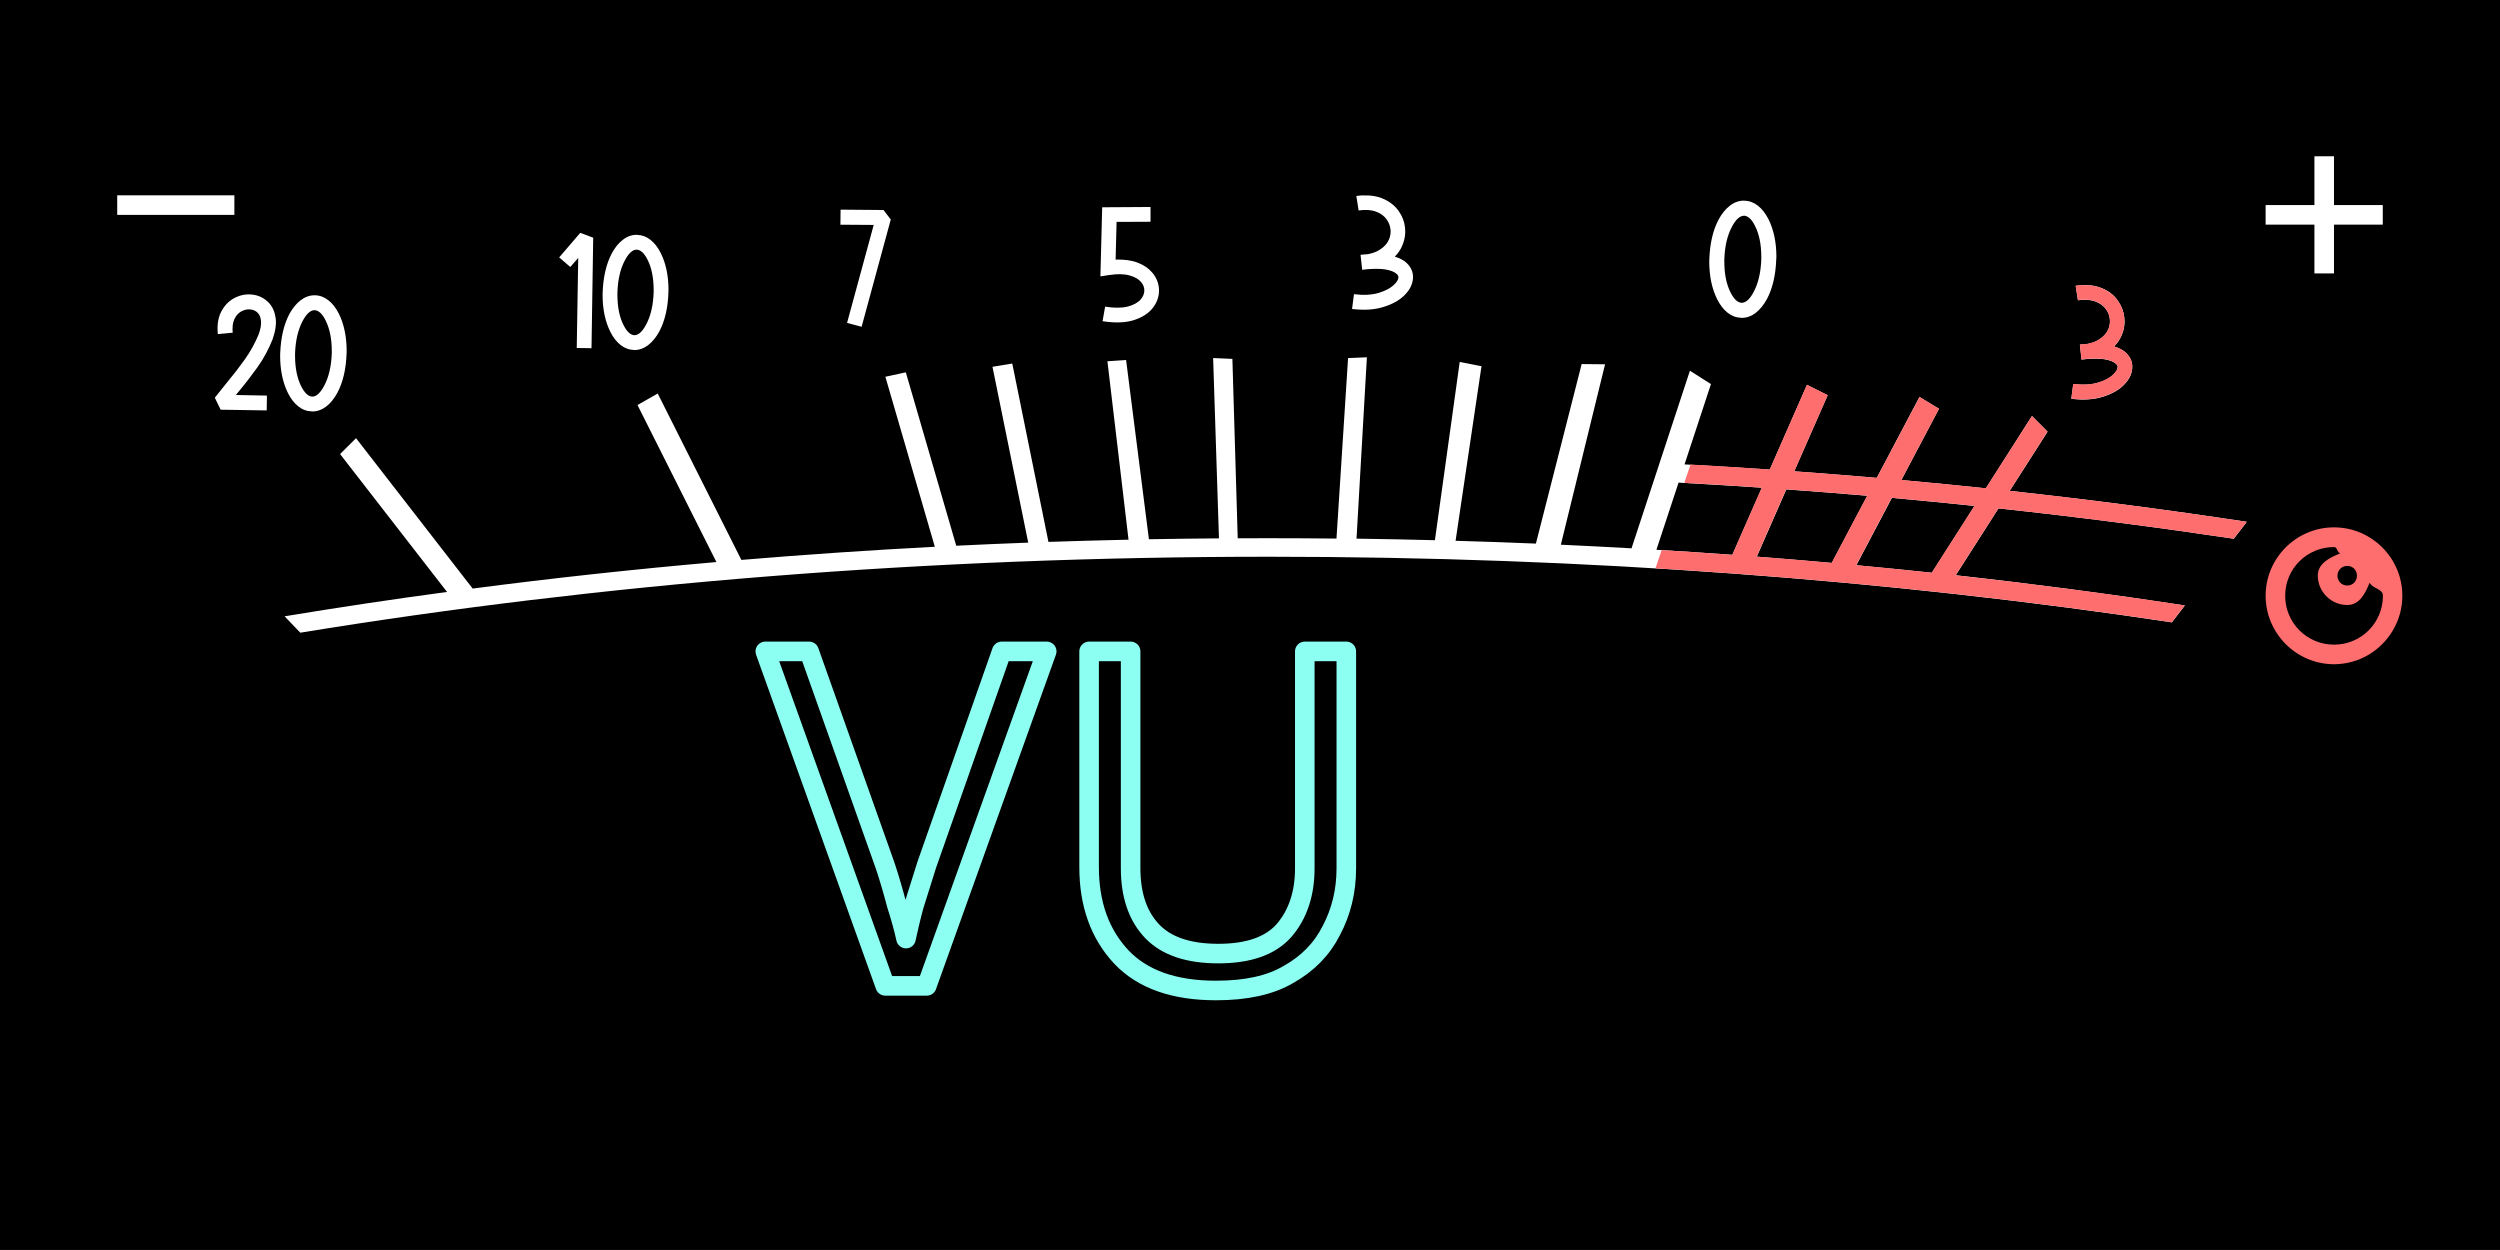
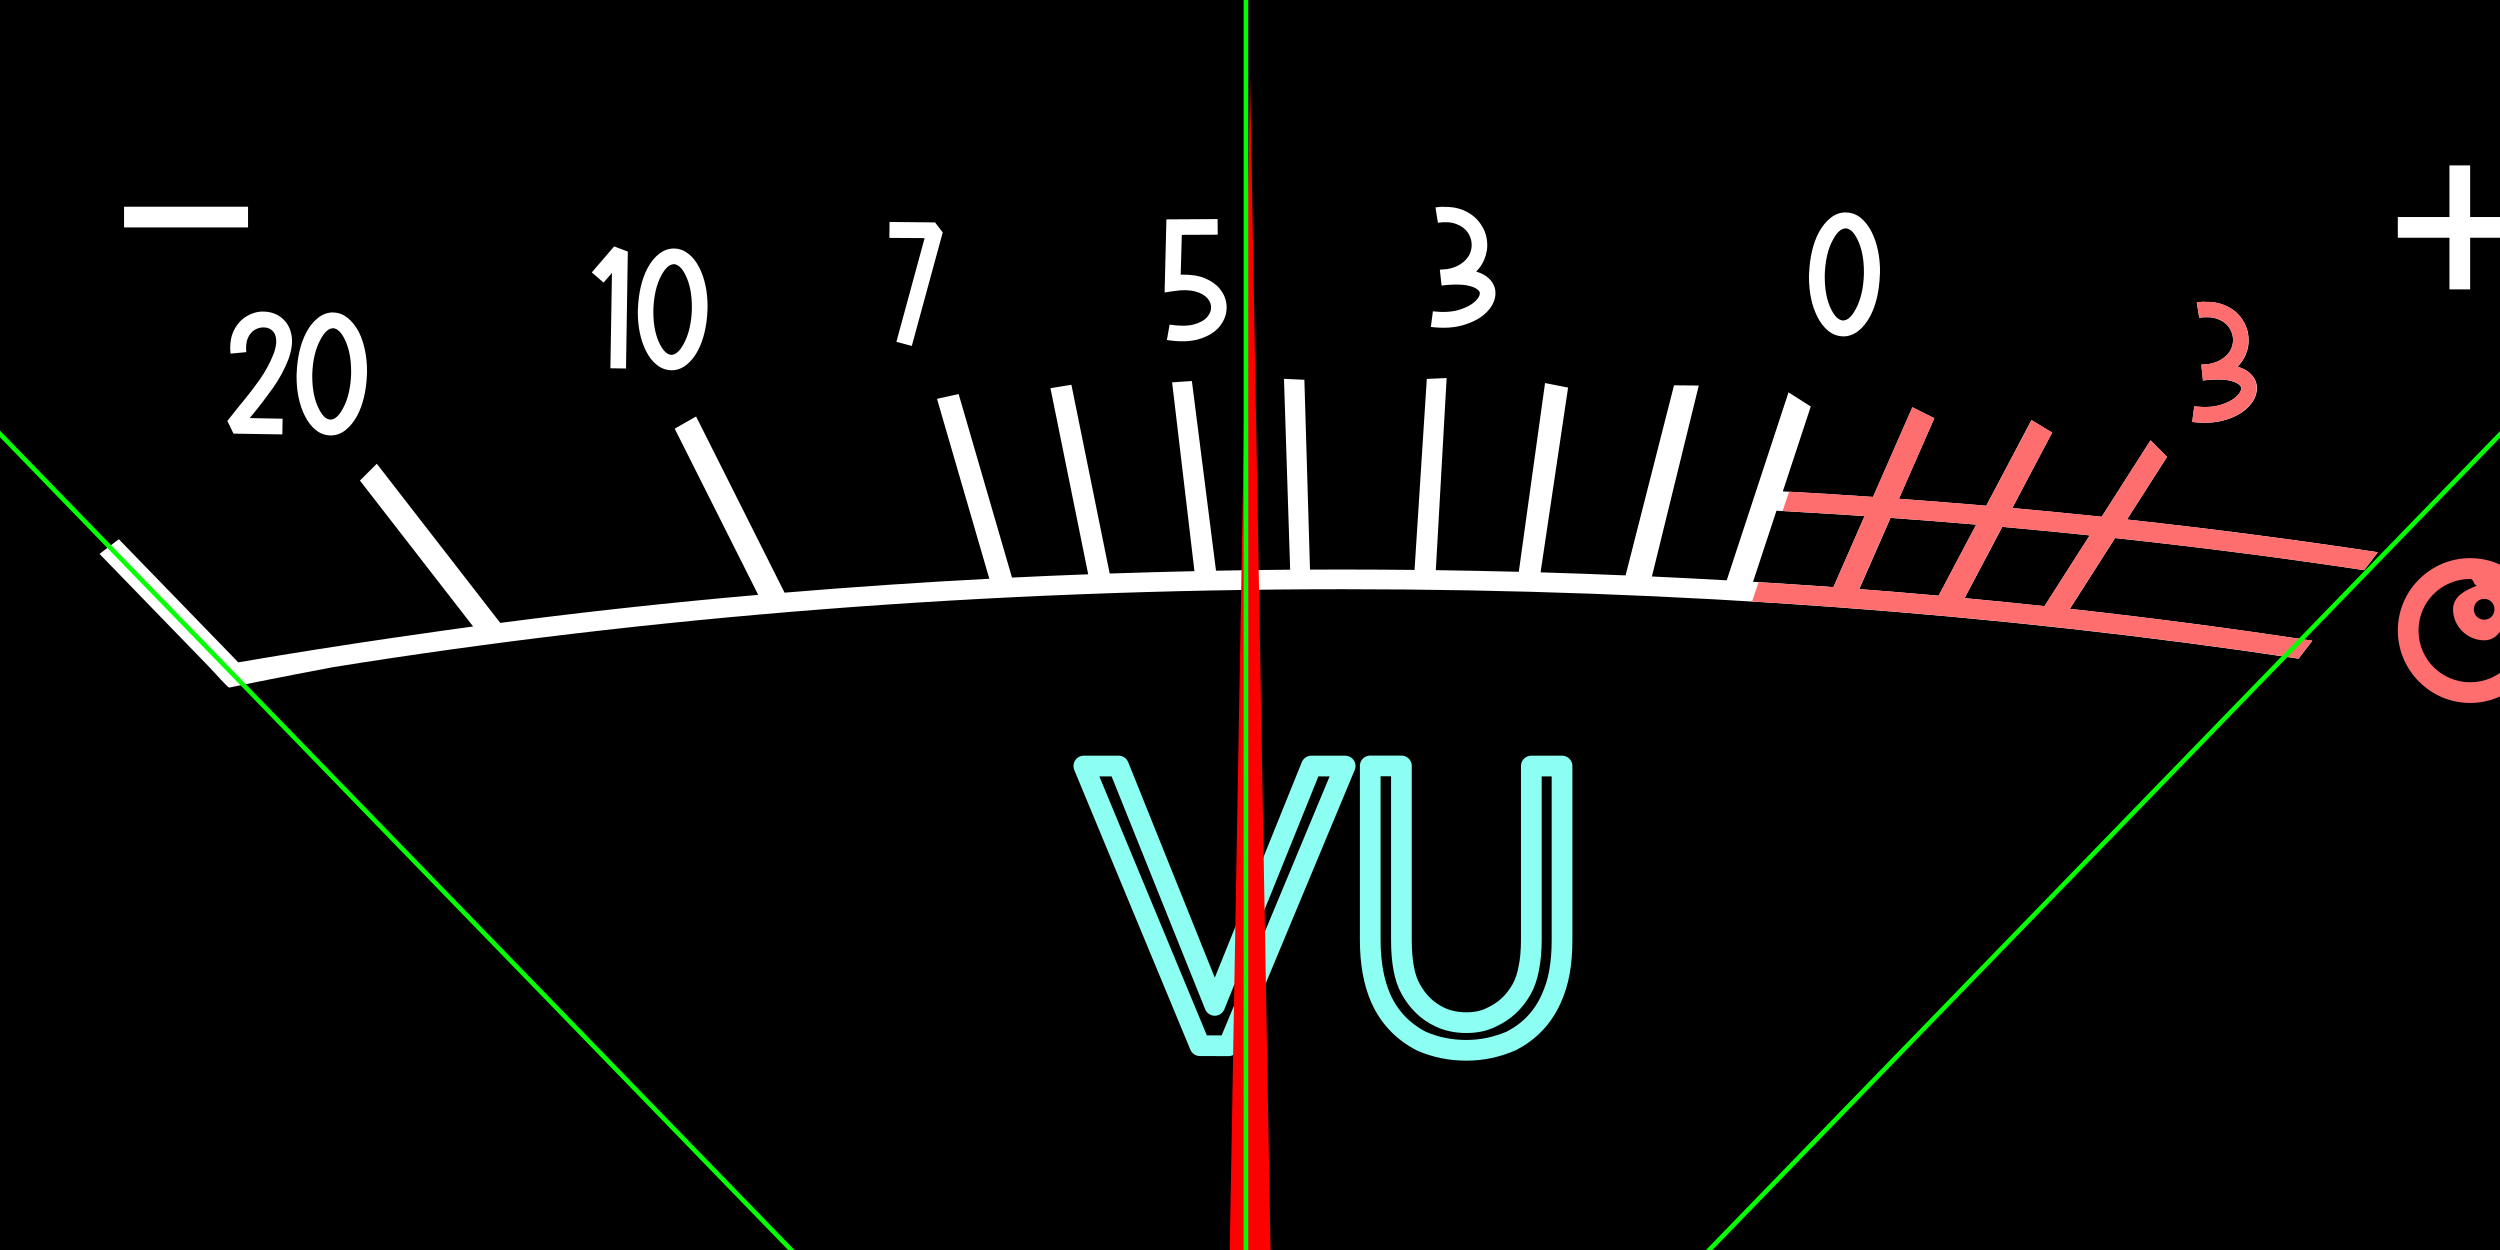
- <svg xmlns="http://www.w3.org/2000/svg" width="33.867mm" height="16.933mm" viewBox="0 0 33.867 16.933" version="1.1" id="svg1" xml:space="preserve">
+ <svg xmlns="http://www.w3.org/2000/svg" width="128" height="64" viewBox="0 0 32 16" version="1.1" id="svg1" xml:space="preserve">
  <defs id="defs1" />
-   <rect style="fill:#000000;fill-opacity:1;stroke:none;stroke-width:0.529;stroke-linejoin:round;stroke-miterlimit:0;stroke-opacity:0.635" id="rect2" width="33.867" height="16.933" x="4.9462892e-07" y="-1.743164e-06" />
+   <rect style="fill:#000000;fill-opacity:1;stroke:none;stroke-width:0.14;stroke-linejoin:round;stroke-miterlimit:0;stroke-opacity:0.635" id="rect2" width="33.867" height="16.933" x="0" y="0" />
  <rect style="fill:#ffffff;fill-opacity:1;stroke:none;stroke-width:0.529;stroke-linejoin:round;stroke-miterlimit:0;stroke-opacity:0.635" id="rect1" width="1.587" height="0.265" x="1.588" y="2.646" />
  <path id="rect3" style="fill:#ffffff;fill-opacity:1;stroke:none;stroke-width:0.529;stroke-linejoin:round;stroke-miterlimit:0;stroke-opacity:0.635" d="m 31.353,2.117 v 0.661 h -0.661 v 0.265 h 0.661 v 0.661 h 0.265 V 3.043 h 0.661 V 2.778 H 31.618 V 2.117 Z" />
-   <path id="text4" style="font-size:70.556px;line-height:1.1;font-family:Moomycraft;-inkscape-font-specification:'Moomycraft, Normal';text-align:center;letter-spacing:0px;text-anchor:middle;fill:#ffffff;stroke-width:0.016;stroke-linejoin:round;stroke-miterlimit:0;stroke-opacity:0.635" d="m 18.473,2.646 c -0.032,10e-4 -0.065,0.004 -0.099,0.009 l 0.031,0.196 c 0.094,-0.013 0.173,-0.008 0.238,0.017 0.064,0.024 0.113,0.061 0.145,0.109 0.027,0.039 0.043,0.082 0.049,0.129 0.005,0.047 -0.002,0.093 -0.02,0.137 -0.023,0.055 -0.065,0.102 -0.127,0.141 -0.042,0.027 -0.093,0.046 -0.153,0.058 v 5.2e-4 c -0.034,0.002 -0.069,0.005 -0.106,0.009 l 0.022,0.202 h 0.003 v 10e-4 c 0.025,-0.002 0.05,-0.005 0.074,-0.008 0.095,-0.007 0.173,-0.006 0.234,0.003 0.076,0.013 0.129,0.034 0.159,0.064 0.016,0.015 0.023,0.031 0.021,0.049 -0.004,0.027 -0.02,0.056 -0.051,0.086 -0.048,0.051 -0.12,0.09 -0.215,0.119 -0.095,0.028 -0.207,0.034 -0.336,0.018 l -0.026,0.2 c 0.164,0.02 0.308,0.011 0.431,-0.029 0.124,-0.039 0.22,-0.094 0.287,-0.165 0.062,-0.064 0.097,-0.133 0.106,-0.207 0.01,-0.083 -0.017,-0.157 -0.083,-0.221 -0.038,-0.037 -0.092,-0.065 -0.162,-0.087 0.046,-0.046 0.081,-0.098 0.104,-0.156 0.032,-0.077 0.044,-0.155 0.035,-0.235 -0.008,-0.08 -0.036,-0.154 -0.083,-0.222 -0.053,-0.077 -0.128,-0.136 -0.225,-0.176 -0.073,-0.03 -0.157,-0.044 -0.252,-0.04 z m 5.152,0.072 c -0.069,0 -0.132,0.023 -0.191,0.069 -0.059,0.045 -0.11,0.108 -0.153,0.188 -0.076,0.144 -0.117,0.322 -0.125,0.535 l -0.001,0.034 c 0,0.197 0.036,0.367 0.107,0.51 0.039,0.077 0.086,0.138 0.141,0.182 0.055,0.044 0.116,0.067 0.183,0.069 h 0.004 0.001 10e-4 v 5.1e-4 h -5.17e-4 v 5.2e-4 h 0.002 c 0.069,0 0.132,-0.022 0.191,-0.068 0.059,-0.046 0.11,-0.109 0.153,-0.189 0.076,-0.144 0.117,-0.322 0.125,-0.535 l 0.002,-0.034 c 0,-0.197 -0.036,-0.367 -0.107,-0.51 -0.039,-0.077 -0.086,-0.138 -0.141,-0.182 -0.055,-0.044 -0.116,-0.067 -0.183,-0.069 h -0.003 -0.002 v -10e-4 z m -8.039,0.086 -0.655,0.004 -0.024,0.936 0.118,-0.018 c 0.111,-0.017 0.203,-0.015 0.275,0.005 0.072,0.019 0.125,0.05 0.159,0.091 0.029,0.035 0.044,0.074 0.043,0.115 -6.93e-4,0.042 -0.017,0.081 -0.048,0.118 -0.038,0.044 -0.097,0.077 -0.177,0.098 -0.08,0.02 -0.182,0.021 -0.306,0.001 l -0.035,0.197 c 0.164,0.026 0.302,0.022 0.413,-0.011 0.111,-0.034 0.196,-0.085 0.255,-0.153 0.063,-0.075 0.096,-0.157 0.097,-0.246 0.001,-0.089 -0.028,-0.171 -0.089,-0.245 -0.047,-0.057 -0.112,-0.103 -0.195,-0.136 -0.084,-0.033 -0.185,-0.047 -0.304,-0.043 l 0.013,-0.511 0.46,-0.002 z m -4.199,0.036 -0.002,0.204 0.451,0.003 -0.361,1.327 0.197,0.053 0.395,-1.453 -0.098,-0.129 z m 12.237,0.082 h 0.001 0.003 10e-4 c 0.054,0.005 0.103,0.051 0.146,0.139 0.057,0.112 0.085,0.252 0.085,0.419 v 0.025 0.005 c -0.006,0.179 -0.041,0.327 -0.103,0.444 -0.052,0.099 -0.107,0.148 -0.163,0.148 h -0.002 c -3.33e-4,-3e-5 -7.01e-4,3e-5 -0.001,0 h -0.001 c -0.053,-0.005 -0.102,-0.052 -0.146,-0.139 -0.057,-0.112 -0.085,-0.252 -0.085,-0.419 v -0.024 -0.005 c 0.006,-0.179 0.041,-0.327 0.103,-0.443 0.052,-0.098 0.106,-0.148 0.162,-0.149 z M 7.861,3.154 7.575,3.487 7.726,3.617 7.833,3.494 7.813,4.714 8.013,4.717 8.036,3.22 Z m 0.764,0.027 c -0.067,0 -0.13,0.022 -0.188,0.068 -0.058,0.044 -0.108,0.106 -0.15,0.185 -0.074,0.141 -0.115,0.316 -0.123,0.526 l -10e-4,0.033 c 0,0.194 0.035,0.361 0.105,0.502 0.038,0.076 0.084,0.135 0.138,0.178 0.054,0.043 0.115,0.066 0.181,0.068 h 0.003 0.001 5.17e-4 v 5.2e-4 h -5.17e-4 v 5.2e-4 h 0.002 c 0.067,0 0.13,-0.023 0.188,-0.067 C 8.84,4.629 8.89,4.567 8.932,4.489 9.007,4.347 9.048,4.172 9.055,3.963 l 10e-4,-0.034 C 9.056,3.735 9.021,3.568 8.951,3.428 8.913,3.352 8.866,3.292 8.812,3.249 8.758,3.206 8.698,3.184 8.631,3.182 h -0.003 -0.002 v -0.001 z m -0.001,0.201 h 0.001 0.003 c 0.053,0.005 0.101,0.05 0.144,0.136 0.056,0.111 0.083,0.248 0.083,0.412 v 0.024 0.005 c -0.006,0.176 -0.04,0.321 -0.101,0.436 -0.051,0.097 -0.105,0.146 -0.16,0.146 h -5.17e-4 -0.002 C 8.539,4.537 8.491,4.491 8.447,4.404 8.391,4.294 8.364,4.156 8.364,3.992 v -0.024 -0.005 C 8.37,3.788 8.403,3.642 8.465,3.527 8.516,3.431 8.569,3.382 8.624,3.382 Z m 19.595,0.481 c -0.032,0.001 -0.065,0.004 -0.1,0.009 l 0.031,0.196 c 0.094,-0.013 0.173,-0.008 0.238,0.017 0.064,0.024 0.113,0.061 0.145,0.109 0.027,0.039 0.044,0.082 0.049,0.129 0.005,0.047 -0.002,0.093 -0.02,0.137 -0.023,0.055 -0.065,0.102 -0.127,0.141 -0.042,0.027 -0.093,0.046 -0.154,0.058 v 5.2e-4 c -0.034,0.002 -0.069,0.005 -0.105,0.009 l 0.022,0.202 h 0.003 v 0.001 c 0.025,-0.002 0.049,-0.005 0.073,-0.008 0.095,-0.007 0.173,-0.006 0.234,0.003 0.076,0.013 0.129,0.034 0.159,0.064 0.016,0.015 0.023,0.031 0.021,0.049 -0.004,0.027 -0.02,0.056 -0.051,0.086 -0.048,0.051 -0.12,0.091 -0.215,0.119 -0.095,0.028 -0.207,0.034 -0.336,0.018 l -0.026,0.2 c 0.164,0.02 0.308,0.011 0.431,-0.029 0.124,-0.039 0.219,-0.094 0.286,-0.165 0.062,-0.064 0.098,-0.133 0.107,-0.207 0.01,-0.083 -0.017,-0.157 -0.083,-0.221 -0.038,-0.037 -0.092,-0.065 -0.162,-0.087 0.046,-0.046 0.081,-0.099 0.105,-0.156 0.032,-0.077 0.043,-0.155 0.034,-0.234 -0.008,-0.08 -0.036,-0.154 -0.083,-0.222 C 28.644,4.001 28.569,3.943 28.471,3.903 28.399,3.873 28.315,3.859 28.219,3.862 Z M 3.346,3.988 c -0.065,0.004 -0.128,0.024 -0.188,0.059 -0.069,0.041 -0.124,0.101 -0.164,0.181 -0.04,0.08 -0.055,0.18 -0.043,0.298 l 0.201,-0.019 c -0.006,-0.074 6.45e-4,-0.134 0.022,-0.181 0.022,-0.048 0.052,-0.083 0.09,-0.105 0.042,-0.024 0.085,-0.034 0.129,-0.029 0.041,0.004 0.075,0.02 0.102,0.05 0.024,0.025 0.037,0.062 0.041,0.111 0.004,0.048 -0.007,0.109 -0.034,0.181 C 3.456,4.646 3.395,4.758 3.318,4.867 3.241,4.975 3.159,5.081 3.073,5.184 3.014,5.256 2.96,5.324 2.91,5.388 l 0.079,0.162 0.624,0.01 0.003,-0.201 -0.421,-0.008 c 0.011,-0.014 0.022,-0.028 0.034,-0.041 C 3.32,5.201 3.407,5.088 3.49,4.972 3.573,4.855 3.639,4.731 3.691,4.601 3.731,4.488 3.746,4.39 3.734,4.307 3.722,4.224 3.692,4.156 3.644,4.104 3.58,4.037 3.503,3.999 3.412,3.99 c -0.022,-0.002 -0.044,-0.003 -0.066,-0.002 z m 0.916,0.012 c -0.068,0 -0.131,0.023 -0.19,0.068 C 4.014,4.113 3.963,4.175 3.92,4.254 3.845,4.397 3.804,4.574 3.796,4.785 l -10e-4,0.034 c 0,0.196 0.036,0.365 0.106,0.506 0.039,0.077 0.085,0.137 0.14,0.18 0.055,0.044 0.115,0.066 0.182,0.068 h 0.003 10e-4 0.001 v 5.2e-4 5.2e-4 h 10e-4 c 0.068,0 0.131,-0.022 0.19,-0.067 C 4.478,5.462 4.528,5.399 4.571,5.32 4.646,5.177 4.688,5.001 4.695,4.789 l 0.001,-0.034 c 0,-0.196 -0.036,-0.365 -0.106,-0.506 C 4.551,4.172 4.505,4.112 4.45,4.069 4.395,4.025 4.335,4.002 4.268,4 h -0.003 -0.003 v -5.2e-4 z m -10e-4,0.202 h 5.17e-4 5.17e-4 0.002 10e-4 5.17e-4 c 0.053,0.005 0.102,0.051 0.145,0.138 0.056,0.112 0.084,0.25 0.084,0.416 V 4.78 4.785 C 4.488,4.963 4.454,5.109 4.392,5.225 4.34,5.323 4.286,5.373 4.23,5.373 h -0.002 C 4.174,5.369 4.126,5.322 4.081,5.235 4.025,5.123 3.997,4.984 3.997,4.819 v -0.024 -0.005 c 0.006,-0.178 0.041,-0.324 0.102,-0.44 0.052,-0.098 0.105,-0.147 0.161,-0.148 z m 14.256,0.638 -0.255,0.011 -0.157,2.445 c -0.303,-0.003 -0.607,-0.005 -0.912,-0.005 -0.142,0 -0.284,3.5e-4 -0.426,10e-4 l -0.072,-2.43 -0.261,-0.012 0.079,2.443 c -0.317,0.002 -0.634,0.007 -0.949,0.012 l -0.309,-2.428 -0.253,0.017 0.286,2.417 c -0.363,0.008 -0.725,0.018 -1.085,0.03 l -0.49,-2.416 -0.268,0.044 0.484,2.382 c -0.326,0.012 -0.651,0.026 -0.975,0.042 H 12.954 L 12.271,5.044 11.994,5.104 12.664,7.407 c -0.884,0.046 -1.758,0.106 -2.621,0.178 L 8.91,5.331 8.636,5.487 9.705,7.614 C 8.584,7.712 7.483,7.832 6.404,7.973 H 6.403 L 4.823,5.936 4.607,6.151 6.056,8.019 C 5.311,8.119 4.577,8.23 3.855,8.349 l 0.213,0.222 c 4.06,-0.664 8.489,-1.029 13.125,-1.029 4.297,0 8.417,0.314 12.229,0.889 l 0.176,-0.229 C 28.584,8.047 27.549,7.91 26.494,7.793 l 0.579,-0.906 h 5.16e-4 c 1.083,0.117 2.146,0.255 3.187,0.411 l 0.176,-0.229 C 29.388,6.91 28.316,6.769 27.225,6.65 l 0.513,-0.802 -0.211,-0.212 -0.625,0.979 h -5.17e-4 C 26.521,6.575 26.14,6.538 25.757,6.503 L 26.267,5.538 26.003,5.378 25.424,6.474 c -0.371,-0.032 -0.743,-0.062 -1.118,-0.089 l 0.453,-1.031 -0.28,-0.14 -0.504,1.148 c -0.383,-0.026 -0.768,-0.05 -1.155,-0.071 L 23.178,5.203 22.893,5.022 22.102,7.428 h -5.16e-4 c -0.318,-0.018 -0.637,-0.034 -0.957,-0.049 l 0.599,-2.444 -0.317,-0.003 -0.62,2.432 c -0.361,-0.015 -0.724,-0.028 -1.088,-0.038 l 0.351,-2.365 -0.295,-0.058 -0.336,2.415 c -0.353,-0.009 -0.707,-0.016 -1.062,-0.021 z m 4.222,1.698 c 0.378,0.021 0.754,0.044 1.129,0.069 L 23.468,7.516 C 23.127,7.491 22.784,7.469 22.439,7.448 Z M 24.199,6.63 c 0.368,0.026 0.733,0.055 1.097,0.086 l -0.481,0.91 c -0.337,-0.03 -0.676,-0.059 -1.016,-0.085 z m 1.43,0.115 h 5.17e-4 c 0.375,0.034 0.749,0.07 1.119,0.109 l -0.578,0.905 c -0.339,-0.036 -0.68,-0.07 -1.023,-0.102 z m -8.435,15.199 a 0.132,0.132 0 0 0 -0.132,0.132 0.132,0.132 0 0 0 0.132,0.132 0.132,0.132 0 0 0 0.132,-0.132 0.132,0.132 0 0 0 -0.132,-0.132 z" />
+   <path id="text4" style="font-size:70.556px;line-height:1.1;font-family:Moomycraft;-inkscape-font-specification:'Moomycraft, Normal';text-align:center;letter-spacing:0px;text-anchor:middle;fill:#ffffff;stroke-width:0.016;stroke-linejoin:round;stroke-miterlimit:0;stroke-opacity:0.635" d="m 18.473,2.646 c -0.032,10e-4 -0.065,0.004 -0.099,0.009 l 0.031,0.196 c 0.094,-0.013 0.173,-0.008 0.237,0.017 0.064,0.024 0.113,0.06 0.146,0.109 0.027,0.039 0.043,0.082 0.048,0.129 0.005,0.047 -0.002,0.092 -0.02,0.137 -0.023,0.055 -0.065,0.102 -0.126,0.141 -0.042,0.027 -0.093,0.046 -0.154,0.058 v 9.765e-4 c -0.034,0.002 -0.069,0.005 -0.106,0.009 l 0.022,0.202 h 0.003 v 9.765e-4 c 0.025,-0.002 0.05,-0.005 0.074,-0.008 0.095,-0.007 0.173,-0.006 0.233,0.003 0.076,0.013 0.129,0.034 0.159,0.063 0.016,0.015 0.023,0.031 0.021,0.048 -0.004,0.027 -0.02,0.056 -0.05,0.086 -0.048,0.051 -0.121,0.09 -0.215,0.119 -0.095,0.028 -0.207,0.034 -0.336,0.019 l -0.026,0.2 c 0.164,0.02 0.308,0.011 0.432,-0.029 0.124,-0.039 0.22,-0.094 0.287,-0.165 0.062,-0.064 0.097,-0.133 0.106,-0.207 0.01,-0.083 -0.017,-0.157 -0.083,-0.221 -0.038,-0.037 -0.092,-0.066 -0.162,-0.087 0.046,-0.046 0.081,-0.098 0.104,-0.155 0.032,-0.077 0.044,-0.155 0.035,-0.235 -0.008,-0.08 -0.036,-0.154 -0.084,-0.222 -0.053,-0.077 -0.128,-0.136 -0.225,-0.176 -0.073,-0.03 -0.157,-0.043 -0.252,-0.04 z m 5.152,0.073 c -0.069,0 -0.132,0.022 -0.191,0.068 -0.059,0.045 -0.11,0.109 -0.153,0.188 -0.076,0.144 -0.117,0.322 -0.125,0.535 l -9.76e-4,0.034 c 0,0.197 0.035,0.367 0.107,0.51 0.039,0.077 0.086,0.138 0.141,0.182 0.055,0.044 0.116,0.067 0.184,0.069 h 0.003 9.77e-4 9.76e-4 v 4.883e-4 h -4.88e-4 v 4.882e-4 h 0.002 c 0.069,0 0.132,-0.023 0.191,-0.068 0.059,-0.046 0.11,-0.109 0.153,-0.189 0.076,-0.144 0.117,-0.322 0.125,-0.535 l 0.002,-0.034 c 0,-0.197 -0.036,-0.367 -0.107,-0.51 -0.039,-0.077 -0.086,-0.138 -0.141,-0.182 -0.055,-0.044 -0.116,-0.066 -0.183,-0.068 h -0.003 -0.002 V 2.719 Z m -8.04,0.085 -0.655,0.004 -0.023,0.936 0.118,-0.018 c 0.111,-0.017 0.203,-0.015 0.275,0.005 0.072,0.019 0.125,0.05 0.159,0.092 0.029,0.035 0.044,0.074 0.043,0.115 -6.93e-4,0.042 -0.017,0.081 -0.048,0.118 -0.038,0.044 -0.097,0.077 -0.177,0.098 -0.08,0.02 -0.182,0.02 -0.306,9.765e-4 l -0.035,0.197 c 0.164,0.026 0.302,0.022 0.414,-0.012 0.111,-0.034 0.196,-0.085 0.254,-0.153 0.063,-0.075 0.096,-0.158 0.097,-0.247 0.001,-0.089 -0.028,-0.171 -0.089,-0.245 -0.047,-0.057 -0.112,-0.102 -0.195,-0.136 -0.084,-0.033 -0.185,-0.047 -0.304,-0.043 l 0.014,-0.51 0.46,-0.002 z m -4.199,0.037 -0.002,0.204 0.451,0.003 -0.361,1.327 0.197,0.053 0.396,-1.453 -0.098,-0.128 z m 12.238,0.082 h 9.76e-4 0.002 9.76e-4 c 0.054,0.005 0.103,0.051 0.146,0.139 0.057,0.112 0.084,0.252 0.084,0.419 v 0.024 0.005 c -0.006,0.179 -0.04,0.327 -0.103,0.444 -0.052,0.099 -0.107,0.148 -0.164,0.148 h -0.002 -4.88e-4 -4.89e-4 -9.76e-4 c -0.053,-0.005 -0.102,-0.051 -0.146,-0.139 -0.057,-0.112 -0.084,-0.252 -0.084,-0.419 v -0.024 -0.005 c 0.006,-0.179 0.04,-0.327 0.103,-0.443 0.052,-0.098 0.106,-0.148 0.163,-0.148 z M 7.861,3.154 7.575,3.487 7.726,3.617 7.833,3.494 l -0.02,1.22 0.2,0.003 0.023,-1.497 z m 0.765,0.027 c -0.067,0 -0.13,0.022 -0.188,0.067 -0.058,0.044 -0.108,0.106 -0.15,0.185 -0.074,0.141 -0.115,0.317 -0.123,0.526 l -9.766e-4,0.033 c 0,0.194 0.035,0.361 0.105,0.501 0.038,0.076 0.084,0.135 0.139,0.178 0.054,0.043 0.115,0.066 0.181,0.068 h 0.003 9.766e-4 4.882e-4 v 4.883e-4 h -4.882e-4 v 4.882e-4 h 0.002 c 0.067,0 0.13,-0.023 0.188,-0.067 0.058,-0.045 0.108,-0.106 0.15,-0.185 0.074,-0.141 0.115,-0.317 0.123,-0.526 l 9.765e-4,-0.034 c 0,-0.194 -0.035,-0.361 -0.105,-0.501 -0.038,-0.076 -0.084,-0.135 -0.139,-0.178 -0.054,-0.043 -0.115,-0.066 -0.181,-0.068 h -0.003 -0.002 v -9.765e-4 z m -9.766e-4,0.2 h 9.766e-4 0.003 c 0.053,0.005 0.101,0.05 0.144,0.137 0.056,0.111 0.083,0.248 0.083,0.412 v 0.024 0.005 c -0.006,0.176 -0.04,0.322 -0.102,0.437 -0.051,0.097 -0.105,0.146 -0.16,0.146 H 8.594 8.592 c -0.053,-0.004 -0.102,-0.05 -0.146,-0.137 -0.056,-0.111 -0.083,-0.248 -0.083,-0.412 v -0.024 -0.005 c 0.006,-0.176 0.039,-0.321 0.101,-0.436 0.051,-0.097 0.104,-0.145 0.16,-0.146 z M 28.219,3.862 c -0.032,10e-4 -0.065,0.004 -0.1,0.009 l 0.031,0.196 c 0.094,-0.013 0.173,-0.008 0.238,0.017 0.064,0.024 0.113,0.06 0.145,0.109 0.027,0.039 0.043,0.082 0.049,0.129 0.005,0.047 -0.002,0.092 -0.02,0.137 -0.023,0.055 -0.065,0.102 -0.126,0.141 -0.042,0.027 -0.093,0.046 -0.154,0.058 v 4.882e-4 c -0.034,0.002 -0.069,0.005 -0.105,0.009 l 0.021,0.202 h 0.003 v 9.765e-4 c 0.025,-0.002 0.05,-0.005 0.074,-0.008 0.095,-0.007 0.173,-0.006 0.233,0.003 0.076,0.013 0.129,0.034 0.159,0.063 0.016,0.015 0.023,0.032 0.021,0.049 -0.004,0.027 -0.02,0.056 -0.05,0.086 -0.048,0.051 -0.121,0.091 -0.215,0.12 -0.095,0.028 -0.207,0.033 -0.336,0.018 l -0.026,0.2 c 0.164,0.02 0.308,0.01 0.432,-0.029 0.124,-0.039 0.22,-0.094 0.287,-0.165 0.062,-0.064 0.098,-0.134 0.107,-0.207 0.01,-0.083 -0.018,-0.157 -0.084,-0.221 -0.038,-0.037 -0.092,-0.065 -0.162,-0.086 0.046,-0.046 0.081,-0.099 0.105,-0.156 0.032,-0.077 0.043,-0.154 0.034,-0.234 -0.008,-0.08 -0.036,-0.154 -0.083,-0.222 -0.053,-0.077 -0.128,-0.136 -0.225,-0.176 -0.073,-0.03 -0.157,-0.044 -0.252,-0.041 z M 3.346,3.987 v 4.883e-4 c -0.065,0.004 -0.128,0.024 -0.188,0.06 -0.069,0.041 -0.123,0.101 -0.164,0.181 -0.04,0.08 -0.055,0.18 -0.043,0.298 l 0.201,-0.019 c -0.006,-0.074 4.294e-4,-0.135 0.021,-0.182 0.022,-0.048 0.052,-0.083 0.09,-0.105 0.042,-0.024 0.085,-0.033 0.129,-0.029 0.041,0.004 0.075,0.02 0.102,0.049 0.024,0.025 0.038,0.062 0.041,0.111 0.004,0.048 -0.007,0.108 -0.034,0.181 -0.045,0.114 -0.105,0.226 -0.183,0.335 -0.077,0.108 -0.159,0.214 -0.246,0.317 -0.058,0.072 -0.112,0.14 -0.162,0.204 l 0.079,0.162 0.625,0.01 0.003,-0.201 -0.421,-0.008 c 0.011,-0.014 0.022,-0.027 0.034,-0.041 0.091,-0.11 0.177,-0.223 0.26,-0.339 0.083,-0.117 0.15,-0.24 0.201,-0.37 0.041,-0.113 0.055,-0.212 0.043,-0.294 -0.012,-0.084 -0.043,-0.151 -0.09,-0.203 -0.064,-0.068 -0.141,-0.105 -0.232,-0.114 -0.022,-0.002 -0.044,-0.003 -0.065,-0.002 z m 0.916,0.012 c -0.068,0 -0.131,0.023 -0.189,0.068 -0.058,0.045 -0.109,0.107 -0.152,0.187 -0.075,0.143 -0.116,0.319 -0.124,0.531 l -0.001,0.034 c 0,0.196 0.036,0.365 0.107,0.506 0.039,0.077 0.085,0.137 0.14,0.18 0.055,0.044 0.115,0.066 0.182,0.068 h 0.003 9.766e-4 9.765e-4 v 4.883e-4 4.882e-4 h 9.766e-4 c 0.068,0 0.132,-0.022 0.19,-0.067 0.058,-0.046 0.109,-0.108 0.152,-0.188 0.075,-0.143 0.116,-0.319 0.124,-0.531 l 9.766e-4,-0.034 c 0,-0.196 -0.036,-0.365 -0.106,-0.507 C 4.551,4.172 4.504,4.112 4.45,4.069 4.395,4.025 4.335,4.002 4.268,4 h -0.003 -0.002 v -4.883e-4 z m -9.766e-4,0.202 h 4.883e-4 4.883e-4 0.002 0.001 4.883e-4 c 0.053,0.005 0.101,0.051 0.145,0.138 0.056,0.112 0.084,0.25 0.084,0.416 v 0.024 0.005 c -0.006,0.178 -0.04,0.324 -0.102,0.439 -0.052,0.098 -0.106,0.148 -0.162,0.148 h -0.002 C 4.174,5.369 4.126,5.322 4.082,5.234 4.025,5.123 3.997,4.984 3.997,4.818 v -0.024 -0.005 c 0.006,-0.178 0.041,-0.324 0.103,-0.439 0.052,-0.098 0.105,-0.148 0.161,-0.148 z m 14.256,0.638 -0.254,0.011 -0.157,2.445 c -0.303,-0.003 -0.607,-0.005 -0.912,-0.005 -0.142,0 -0.284,3.265e-4 -0.426,9.765e-4 l -0.072,-2.43 -0.261,-0.012 0.079,2.443 c -0.317,0.002 -0.634,0.007 -0.949,0.013 l -0.309,-2.428 -0.253,0.017 0.286,2.417 c -0.363,0.008 -0.725,0.018 -1.085,0.03 L 13.714,4.925 13.446,4.969 13.929,7.351 c -0.326,0.012 -0.651,0.026 -0.975,0.042 h -4.89e-4 l -0.683,-2.349 -0.277,0.061 0.67,2.303 c -0.884,0.046 -1.758,0.106 -2.621,0.178 L 8.91,5.331 8.636,5.487 9.705,7.614 c -1.121,0.098 -2.222,0.218 -3.301,0.359 H 6.403 L 4.823,5.936 4.607,6.151 6.056,8.019 C 5.87,8.044 4.429,8.24 3.05,8.478 L 1.521,6.902 1.274,7.09 c 0,0 0.94,0.969 1.409,1.453 0.083,0.086 0.226,0.252 0.25,0.258 h 4.883e-4 l 0.359,-0.073 C 3.615,8.663 3.94,8.601 4.267,8.539 8.273,7.896 12.633,7.542 17.193,7.542 c 4.297,0 8.416,0.314 12.229,0.889 L 29.598,8.201 C 28.584,8.047 27.549,7.91 26.494,7.793 l 0.579,-0.906 h 4.88e-4 c 1.083,0.117 2.147,0.254 3.187,0.411 L 30.436,7.069 C 29.388,6.909 28.316,6.769 27.225,6.65 l 0.513,-0.802 -0.211,-0.212 -0.625,0.979 h -4.88e-4 c -0.379,-0.04 -0.76,-0.077 -1.144,-0.112 L 26.267,5.538 26.003,5.377 25.424,6.474 c -0.371,-0.032 -0.743,-0.062 -1.118,-0.089 L 24.759,5.353 24.479,5.213 23.975,6.361 c -0.383,-0.026 -0.768,-0.05 -1.155,-0.071 L 23.178,5.203 22.893,5.022 22.102,7.428 h -4.89e-4 c -0.318,-0.018 -0.637,-0.034 -0.957,-0.049 l 0.6,-2.444 -0.317,-0.003 -0.62,2.433 c -0.361,-0.015 -0.724,-0.028 -1.088,-0.039 l 0.352,-2.365 -0.295,-0.058 -0.336,2.416 c -0.353,-0.009 -0.706,-0.016 -1.062,-0.021 z m 4.222,1.698 c 0.378,0.021 0.754,0.044 1.128,0.069 l -0.399,0.909 c -0.341,-0.025 -0.684,-0.047 -1.029,-0.068 z m 1.46,0.092 c 0.368,0.026 0.733,0.055 1.097,0.086 l -0.481,0.91 c -0.337,-0.03 -0.675,-0.059 -1.016,-0.085 z m 1.43,0.115 h 4.88e-4 c 0.375,0.034 0.748,0.07 1.119,0.109 L 26.17,7.759 C 25.831,7.723 25.49,7.688 25.147,7.656 Z" />
  <path style="baseline-shift:baseline;display:inline;overflow:visible;vector-effect:none;fill:#ff6e6e;fill-opacity:1;stroke-width:1;stroke-linejoin:round;stroke-miterlimit:0;enable-background:accumulate;stop-color:#000000" d="m 31.618,7.144 c -0.51,0 -0.926,0.416 -0.926,0.926 0,0.51 0.416,0.928 0.926,0.928 0.51,0 0.926,-0.418 0.926,-0.928 0,-0.51 -0.416,-0.926 -0.926,-0.926 z m 0,0.266 c 0.048,0 0.041,0.076 0.086,0.086 -0.147,0.059 -0.305,0.136 -0.305,0.303 -6e-6,0.218 0.181,0.397 0.399,0.397 0.166,-10e-6 0.244,-0.156 0.303,-0.303 0.039,0.084 0.18,0.079 0.18,0.178 0,0.367 -0.295,0.662 -0.662,0.662 -0.367,0 -0.662,-0.295 -0.662,-0.662 -10e-7,-0.367 0.295,-0.66 0.662,-0.66 z m 0.18,0.256 c 0.075,0 0.131,0.058 0.131,0.133 2e-6,0.075 -0.056,0.133 -0.131,0.133 -0.075,0 -0.133,-0.058 -0.133,-0.133 1e-6,-0.075 0.058,-0.133 0.133,-0.133 z" id="path29" />
-   <text xml:space="preserve" style="font-style:normal;font-variant:normal;font-weight:normal;font-stretch:normal;font-size:6.35px;line-height:1.1;font-family:NATS;-inkscape-font-specification:NATS;text-align:center;letter-spacing:0px;writing-mode:lr-tb;direction:ltr;text-anchor:middle;fill:#000000;fill-opacity:1;stroke:#8dfff2;stroke-width:0.265;stroke-linejoin:round;stroke-miterlimit:0;stroke-dasharray:none;stroke-opacity:1" x="17.071" y="13.353" id="text29">
-     <tspan id="tspan29" style="font-style:normal;font-variant:normal;font-weight:normal;font-stretch:normal;font-size:6.35px;font-family:NATS;-inkscape-font-specification:NATS;fill:#000000;stroke:#8dfff2;stroke-width:0.265;stroke-opacity:1;fill-opacity:1" x="17.071" y="13.353">VU</tspan>
+   <path d="M 15.359,13.385 13.873,9.805 h 0.445 l 1.231,3.064 1.237,-3.064 h 0.432 l -1.493,3.581 z m 2.18,-3.581 h 0.399 v 2.226 q 0,0.419 0.118,0.628 0.137,0.249 0.373,0.36 0.151,0.072 0.34,0.072 0.19,0 0.327,-0.072 0.242,-0.111 0.38,-0.354 0.065,-0.118 0.092,-0.268 0.033,-0.157 0.033,-0.367 V 9.805 h 0.393 v 2.226 q 0,0.229 -0.033,0.412 -0.033,0.183 -0.105,0.34 -0.157,0.354 -0.504,0.537 -0.281,0.124 -0.583,0.124 -0.308,0 -0.576,-0.118 -0.354,-0.183 -0.517,-0.543 -0.137,-0.308 -0.137,-0.753 z" id="text29" style="font-size:6.35px;line-height:1.1;font-family:NATS;-inkscape-font-specification:NATS;text-align:center;letter-spacing:0px;text-anchor:middle;stroke:#8dfff2;stroke-width:0.265;stroke-linejoin:round;stroke-miterlimit:0" aria-label="VU" />
+   <path id="path2" style="font-size:70.556px;line-height:1.1;font-family:Moomycraft;-inkscape-font-specification:'Moomycraft, Normal';text-align:center;letter-spacing:0px;text-anchor:middle;fill:#ff6e6e;fill-opacity:1;stroke-width:0.016;stroke-linejoin:round;stroke-miterlimit:0;stroke-opacity:0.635" d="m 28.218,3.861 c -0.032,10e-4 -0.065,0.004 -0.1,0.009 l 0.031,0.196 c 0.094,-0.013 0.173,-0.008 0.238,0.017 0.064,0.024 0.113,0.061 0.145,0.109 0.027,0.039 0.044,0.082 0.049,0.129 0.005,0.047 -0.002,0.093 -0.02,0.137 -0.023,0.055 -0.065,0.102 -0.127,0.141 -0.042,0.027 -0.093,0.046 -0.154,0.058 v 5.17e-4 c -0.034,0.002 -0.069,0.005 -0.105,0.009 l 0.022,0.202 h 0.003 v 0.001 c 0.025,-0.002 0.049,-0.005 0.073,-0.008 0.095,-0.007 0.173,-0.006 0.234,0.003 0.076,0.013 0.129,0.034 0.159,0.064 0.016,0.015 0.023,0.031 0.021,0.049 -0.004,0.027 -0.02,0.056 -0.051,0.086 -0.048,0.051 -0.12,0.091 -0.215,0.119 -0.095,0.028 -0.207,0.033 -0.336,0.018 l -0.026,0.2 c 0.164,0.02 0.308,0.01 0.431,-0.029 0.124,-0.039 0.219,-0.094 0.286,-0.165 0.062,-0.064 0.098,-0.133 0.107,-0.207 0.01,-0.083 -0.017,-0.157 -0.083,-0.221 -0.038,-0.037 -0.092,-0.065 -0.162,-0.087 0.046,-0.046 0.081,-0.099 0.105,-0.156 0.032,-0.077 0.043,-0.155 0.034,-0.234 -0.008,-0.08 -0.036,-0.154 -0.083,-0.222 -0.053,-0.077 -0.128,-0.136 -0.225,-0.176 -0.073,-0.03 -0.157,-0.044 -0.252,-0.04 z m -3.74,1.351 -0.504,1.148 c -0.356,-0.025 -0.713,-0.047 -1.073,-0.067 l -0.084,0.248 c 0.351,0.019 0.7,0.041 1.049,0.065 l -0.399,0.91 c -0.318,-0.023 -0.637,-0.044 -0.957,-0.064 L 22.426,7.699 c 2.42,0.147 4.76,0.394 6.995,0.731 l 0.176,-0.229 c -1.014,-0.155 -2.049,-0.291 -3.104,-0.408 l 0.579,-0.906 h 5.17e-4 c 1.083,0.117 2.146,0.255 3.187,0.411 l 0.176,-0.229 c -1.048,-0.16 -2.119,-0.3 -3.211,-0.42 l 0.513,-0.802 -0.211,-0.212 -0.625,0.979 h -5.18e-4 c -0.379,-0.04 -0.76,-0.077 -1.144,-0.112 l 0.511,-0.965 -0.264,-0.16 -0.579,1.096 c -0.371,-0.032 -0.743,-0.062 -1.118,-0.089 l 0.453,-1.031 z m -0.281,1.417 c 0.368,0.026 0.733,0.055 1.097,0.086 l -0.481,0.91 c -0.337,-0.03 -0.676,-0.059 -1.016,-0.085 z m 1.43,0.115 h 5.17e-4 c 0.375,0.034 0.749,0.07 1.119,0.109 l -0.578,0.905 c -0.339,-0.036 -0.68,-0.07 -1.023,-0.102 z" />
+   <path id="rect4" style="fill:#ff0000;fill-opacity:1;stroke-width:0.062;stroke-linecap:square" d="m 16.001,0.972 -0.364,21.01 -5.16e-4,0.002 c -0.037,0.112 -0.004,0.193 0.049,0.297 0.052,0.104 0.185,0.173 0.317,0.173 0.132,0 0.235,-0.107 0.316,-0.173 0.081,-0.066 0.062,-0.247 0.048,-0.299 -8.6e-5,-3.22e-4 8.7e-5,-7.11e-4 0,-10e-4 z" />
+   <path style="fill:none;stroke:#03ff00;stroke-width:0.059;stroke-linecap:square;stroke-opacity:1" d="M 15.968,22.022 -12.434,-7.268" id="path1" />
+   <path style="fill:none;stroke:#03ff00;stroke-width:0.059;stroke-linecap:square;stroke-opacity:1" d="M 16.038,22.022 44.44,-7.268" id="path5" />
+   <ellipse style="fill:#000000;fill-opacity:1;stroke:none;stroke-width:0.059;stroke-linecap:square;stroke-opacity:1" id="path4" cx="16" cy="22.059" rx="0.043" ry="0.043" />
+   <path style="fill:#000000;fill-opacity:1;stroke:#03ff00;stroke-width:0.059;stroke-linecap:square;stroke-opacity:1" d="M -12.438,-7.281 H 44.335" id="path6" />
+   <text xml:space="preserve" style="font-style:normal;font-variant:normal;font-weight:normal;font-stretch:normal;font-size:10px;line-height:1.1;font-family:'Amatic SC';-inkscape-font-specification:'Amatic SC';text-align:center;letter-spacing:0px;word-spacing:0.001px;writing-mode:lr-tb;direction:ltr;text-anchor:middle;fill:#000000;fill-opacity:1;stroke:#03ff00;stroke-width:0.059;stroke-linecap:square;stroke-opacity:1" x="2.065" y="-25.788" id="text11">
+     <tspan id="tspan11" style="stroke-width:0.059" x="2.065" y="-25.788">117.672</tspan>
  </text>
-   <path id="path2" style="font-size:70.556px;line-height:1.1;font-family:Moomycraft;-inkscape-font-specification:'Moomycraft, Normal';text-align:center;letter-spacing:0px;text-anchor:middle;fill:#ff6e6e;fill-opacity:1;stroke-width:0.016;stroke-linejoin:round;stroke-miterlimit:0;stroke-opacity:0.635" d="m 28.218,3.861 c -0.032,10e-4 -0.065,0.004 -0.1,0.009 l 0.031,0.196 c 0.094,-0.013 0.173,-0.008 0.238,0.017 0.064,0.024 0.113,0.061 0.145,0.109 0.027,0.039 0.044,0.082 0.049,0.129 0.005,0.047 -0.002,0.093 -0.02,0.137 -0.023,0.055 -0.065,0.102 -0.127,0.141 -0.042,0.027 -0.093,0.046 -0.154,0.058 v 5.17e-4 c -0.034,0.002 -0.069,0.005 -0.105,0.009 l 0.022,0.202 h 0.003 v 0.001 c 0.025,-0.002 0.049,-0.005 0.073,-0.008 0.095,-0.007 0.173,-0.006 0.234,0.003 0.076,0.013 0.129,0.034 0.159,0.064 0.016,0.015 0.023,0.031 0.021,0.049 -0.004,0.027 -0.02,0.056 -0.051,0.086 -0.048,0.051 -0.12,0.091 -0.215,0.119 -0.095,0.028 -0.207,0.033 -0.336,0.018 l -0.026,0.2 c 0.164,0.02 0.308,0.01 0.431,-0.029 0.124,-0.039 0.219,-0.094 0.286,-0.165 0.062,-0.064 0.098,-0.133 0.107,-0.207 0.01,-0.083 -0.017,-0.157 -0.083,-0.221 -0.038,-0.037 -0.092,-0.065 -0.162,-0.087 0.046,-0.046 0.081,-0.099 0.105,-0.156 0.032,-0.077 0.043,-0.155 0.034,-0.234 -0.008,-0.08 -0.036,-0.154 -0.083,-0.222 -0.053,-0.077 -0.128,-0.136 -0.225,-0.176 -0.073,-0.03 -0.157,-0.044 -0.252,-0.04 z m -3.74,1.351 -0.504,1.148 c -0.356,-0.025 -0.713,-0.047 -1.073,-0.067 l -0.084,0.248 c 0.351,0.019 0.7,0.041 1.049,0.065 l -0.399,0.91 c -0.318,-0.023 -0.637,-0.044 -0.957,-0.064 L 22.426,7.699 c 2.42,0.147 4.76,0.394 6.995,0.731 l 0.176,-0.229 c -1.014,-0.155 -2.049,-0.291 -3.104,-0.408 l 0.579,-0.906 h 5.17e-4 c 1.083,0.117 2.146,0.255 3.187,0.411 l 0.176,-0.229 c -1.048,-0.16 -2.119,-0.3 -3.211,-0.42 l 0.513,-0.802 -0.211,-0.212 -0.625,0.979 h -5.18e-4 c -0.379,-0.04 -0.76,-0.077 -1.144,-0.112 l 0.511,-0.965 -0.264,-0.16 -0.579,1.096 c -0.371,-0.032 -0.743,-0.062 -1.118,-0.089 l 0.453,-1.031 z m -0.281,1.417 c 0.368,0.026 0.733,0.055 1.097,0.086 l -0.481,0.91 c -0.337,-0.03 -0.676,-0.059 -1.016,-0.085 z m 1.43,0.115 h 5.17e-4 c 0.375,0.034 0.749,0.07 1.119,0.109 l -0.578,0.905 c -0.339,-0.036 -0.68,-0.07 -1.023,-0.102 z" />
+   <path style="fill:#000000;fill-opacity:1;stroke:#03ff00;stroke-width:0.059;stroke-linecap:square;stroke-opacity:1" d="M 15.948,-7.281 V 22.079" id="path11" />
+   <text xml:space="preserve" style="font-style:normal;font-variant:normal;font-weight:normal;font-stretch:normal;font-size:10px;line-height:1.1;font-family:'Amatic SC';-inkscape-font-specification:'Amatic SC';text-align:center;letter-spacing:0px;word-spacing:0.001px;writing-mode:lr-tb;direction:ltr;text-anchor:middle;fill:#000000;fill-opacity:1;stroke:#03ff00;stroke-width:0.059;stroke-linecap:square;stroke-opacity:1" x="1.664" y="-14.513" id="text12">
+     <tspan id="tspan12" style="stroke-width:0.059" x="1.664" y="-14.513">117.672</tspan>
+   </text>
+   <text xml:space="preserve" style="font-style:normal;font-variant:normal;font-weight:normal;font-stretch:normal;font-size:10px;line-height:1.1;font-family:'Amatic SC';-inkscape-font-specification:'Amatic SC';text-align:center;letter-spacing:0px;word-spacing:0.001px;writing-mode:lr-tb;direction:ltr;text-anchor:middle;fill:#000000;fill-opacity:1;stroke:#03ff00;stroke-width:0.059;stroke-linecap:square;stroke-opacity:1" x="32.897" y="-28.833" id="text13">
+     <tspan id="tspan13" style="stroke-width:0.059" x="32.897" y="-28.833">+/- 44.01</tspan>
+   </text>
</svg>
